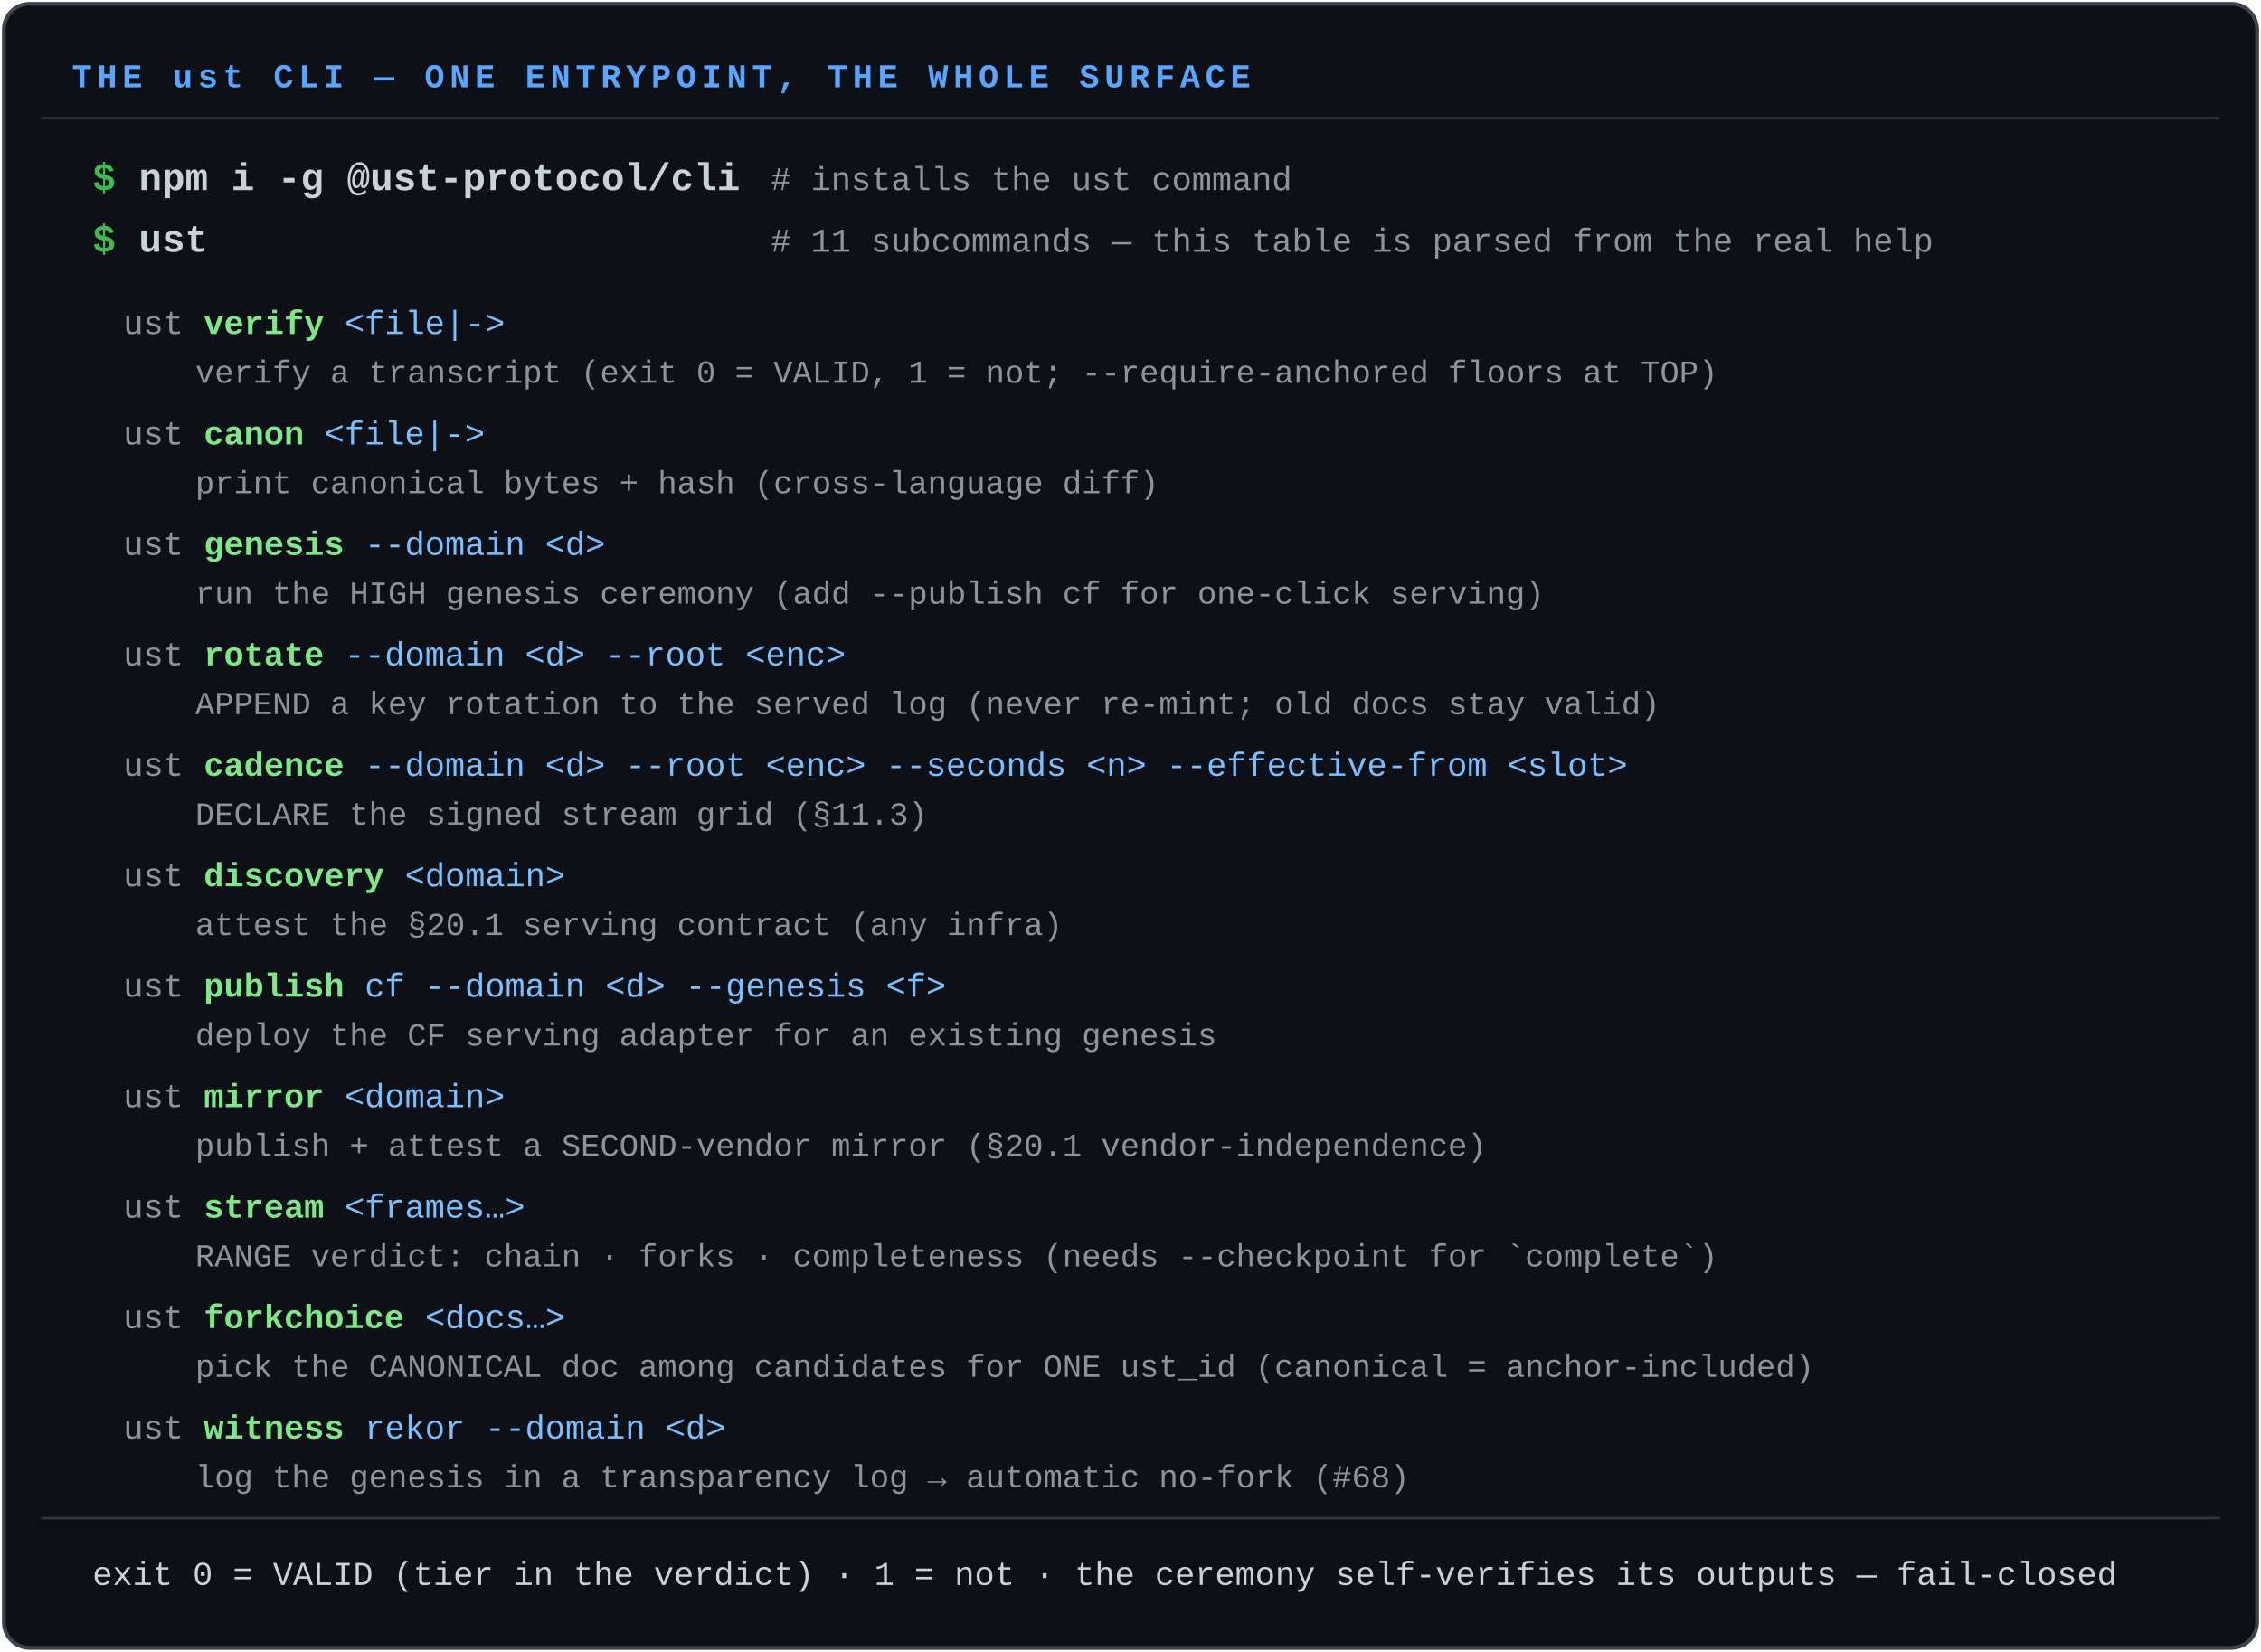
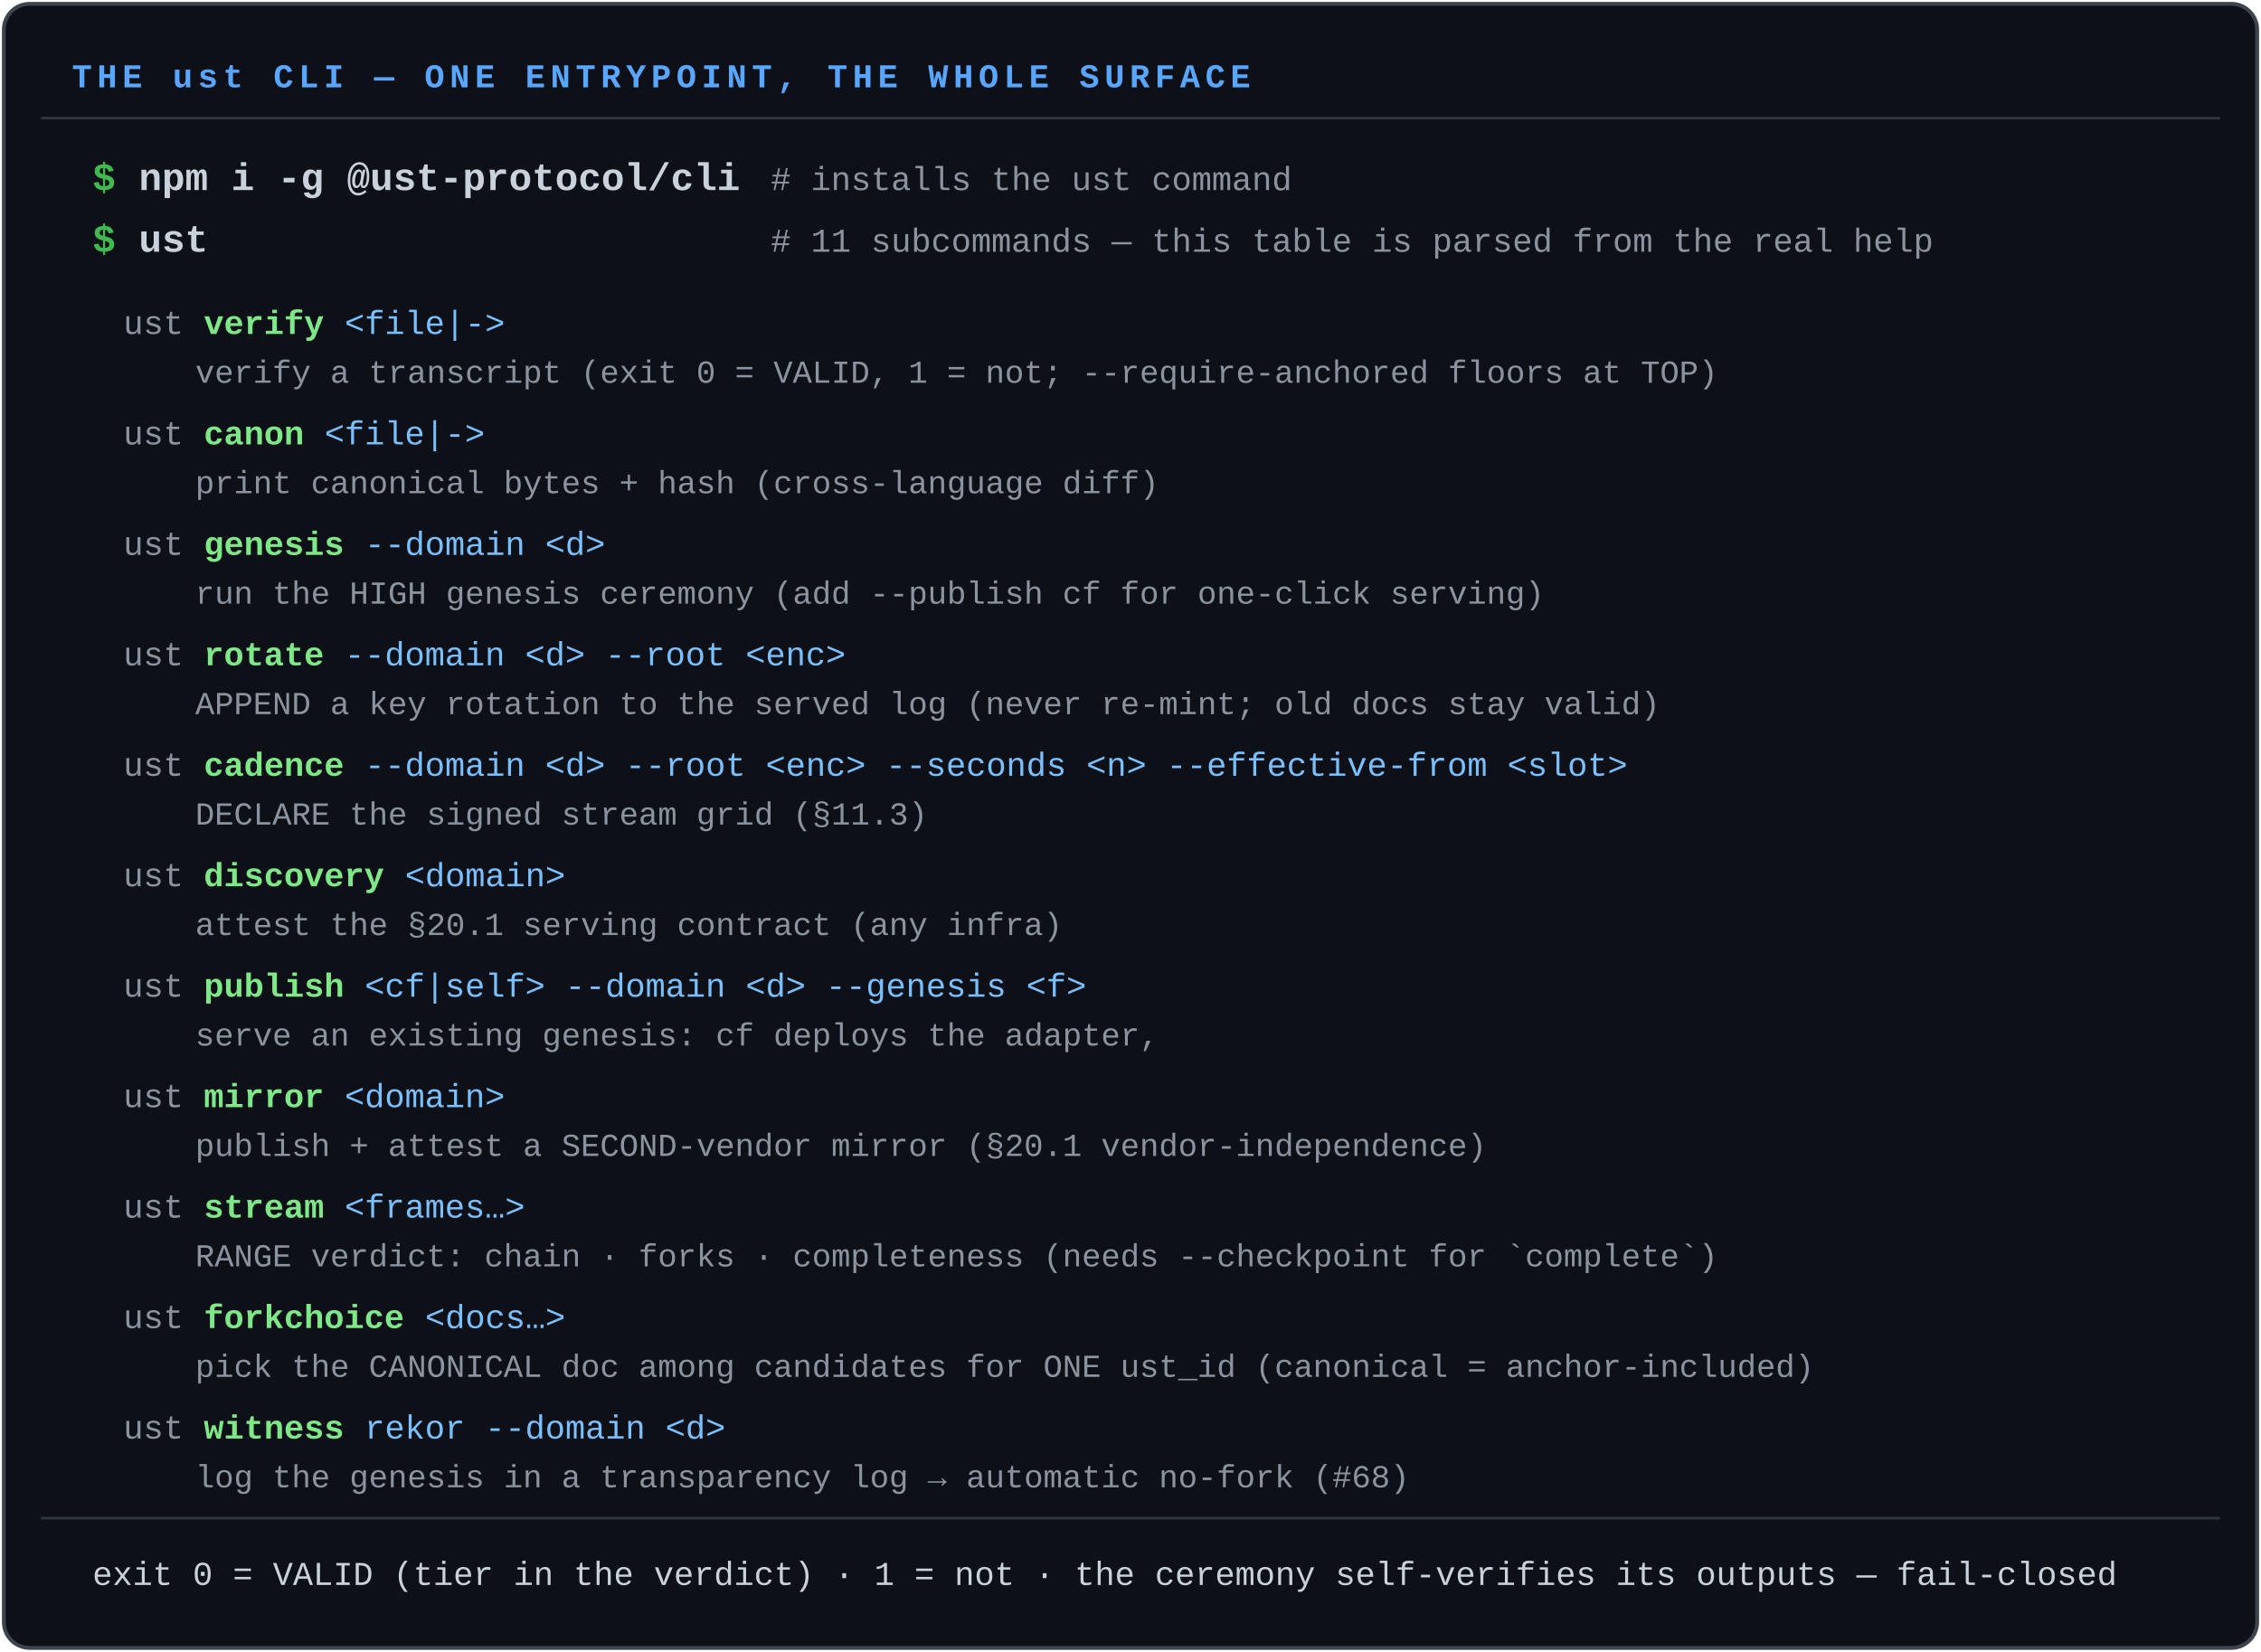
<svg xmlns="http://www.w3.org/2000/svg" viewBox="0 0 880 643" role="img" aria-labelledby="ust-cli-t ust-cli-d">
  <g font-family="ui-monospace,SFMono-Regular,Menlo,Consolas,'Liberation Mono',monospace" font-size="15" xml:space="preserve">
    <rect x="1.5" y="1.5" width="877" height="640" rx="10" fill="#0d1117" stroke="#3d444d" stroke-width="1.5" />
    <line x1="16" y1="46" x2="864" y2="46" stroke="#30363d" stroke-width="1" />
    <text x="28" y="34" fill="#58a6ff" font-size="13" font-weight="600" letter-spacing="2">THE ust CLI — ONE ENTRYPOINT, THE WHOLE SURFACE</text>
    <text x="36" y="74" fill="#3fb950" font-weight="600">$</text>
    <text x="54" y="74" fill="#c9d1da" font-weight="600">npm i -g @ust-protocol/cli</text>
    <text x="300" y="74" fill="#8b949e" font-size="13"># installs the ust command</text>
    <text x="36" y="98" fill="#3fb950" font-weight="600">$</text>
    <text x="54" y="98" fill="#c9d1da" font-weight="600">ust</text>
    <text x="300" y="98" fill="#8b949e" font-size="13"># 11 subcommands — this table is parsed from the real help</text>
    <text x="48" y="130" fill="#8b949e" font-size="13">ust</text>
    <text x="79.32" y="130" fill="#7ee787" font-size="13" font-weight="600">verify</text>
    <text x="134.13" y="130" fill="#79c0ff" font-size="13">&lt;file|-&gt;</text>
    <text x="76" y="149" fill="#8b949e" font-size="12.5">verify a transcript (exit 0 = VALID, 1 = not; --require-anchored floors at TOP)</text>
    <text x="48" y="173" fill="#8b949e" font-size="13">ust</text>
    <text x="79.32" y="173" fill="#7ee787" font-size="13" font-weight="600">canon</text>
    <text x="126.3" y="173" fill="#79c0ff" font-size="13">&lt;file|-&gt;</text>
    <text x="76" y="192" fill="#8b949e" font-size="12.5">print canonical bytes + hash (cross-language diff)</text>
    <text x="48" y="216" fill="#8b949e" font-size="13">ust</text>
    <text x="79.32" y="216" fill="#7ee787" font-size="13" font-weight="600">genesis</text>
    <text x="141.96" y="216" fill="#79c0ff" font-size="13">--domain &lt;d&gt;</text>
    <text x="76" y="235" fill="#8b949e" font-size="12.5">run the HIGH genesis ceremony (add --publish cf for one-click serving)</text>
    <text x="48" y="259" fill="#8b949e" font-size="13">ust</text>
    <text x="79.32" y="259" fill="#7ee787" font-size="13" font-weight="600">rotate</text>
    <text x="134.13" y="259" fill="#79c0ff" font-size="13">--domain &lt;d&gt; --root &lt;enc&gt;</text>
    <text x="76" y="278" fill="#8b949e" font-size="12.5">APPEND a key rotation to the served log (never re-mint; old docs stay valid)</text>
    <text x="48" y="302" fill="#8b949e" font-size="13">ust</text>
    <text x="79.32" y="302" fill="#7ee787" font-size="13" font-weight="600">cadence</text>
    <text x="141.96" y="302" fill="#79c0ff" font-size="13">--domain &lt;d&gt; --root &lt;enc&gt; --seconds &lt;n&gt; --effective-from &lt;slot&gt;</text>
    <text x="76" y="321" fill="#8b949e" font-size="12.5">DECLARE the signed stream grid (§11.3)</text>
    <text x="48" y="345" fill="#8b949e" font-size="13">ust</text>
    <text x="79.32" y="345" fill="#7ee787" font-size="13" font-weight="600">discovery</text>
    <text x="157.62" y="345" fill="#79c0ff" font-size="13">&lt;domain&gt;</text>
    <text x="76" y="364" fill="#8b949e" font-size="12.5">attest the §20.1 serving contract (any infra)</text>
    <text x="48" y="388" fill="#8b949e" font-size="13">ust</text>
    <text x="79.32" y="388" fill="#7ee787" font-size="13" font-weight="600">publish</text>
-     <text x="141.96" y="388" fill="#79c0ff" font-size="13">cf --domain &lt;d&gt; --genesis &lt;f&gt;</text>
-     <text x="76" y="407" fill="#8b949e" font-size="12.5">deploy the CF serving adapter for an existing genesis</text>
+     <text x="141.96" y="388" fill="#79c0ff" font-size="13">&lt;cf|self&gt; --domain &lt;d&gt; --genesis &lt;f&gt;</text>
+     <text x="76" y="407" fill="#8b949e" font-size="12.5">serve an existing genesis: cf deploys the adapter,</text>
    <text x="48" y="431" fill="#8b949e" font-size="13">ust</text>
    <text x="79.32" y="431" fill="#7ee787" font-size="13" font-weight="600">mirror</text>
    <text x="134.13" y="431" fill="#79c0ff" font-size="13">&lt;domain&gt;</text>
    <text x="76" y="450" fill="#8b949e" font-size="12.5">publish + attest a SECOND-vendor mirror (§20.1 vendor-independence)</text>
    <text x="48" y="474" fill="#8b949e" font-size="13">ust</text>
    <text x="79.32" y="474" fill="#7ee787" font-size="13" font-weight="600">stream</text>
    <text x="134.13" y="474" fill="#79c0ff" font-size="13">&lt;frames…&gt;</text>
    <text x="76" y="493" fill="#8b949e" font-size="12.5">RANGE verdict: chain · forks · completeness (needs --checkpoint for `complete`)</text>
    <text x="48" y="517" fill="#8b949e" font-size="13">ust</text>
    <text x="79.32" y="517" fill="#7ee787" font-size="13" font-weight="600">forkchoice</text>
    <text x="165.45" y="517" fill="#79c0ff" font-size="13">&lt;docs…&gt;</text>
    <text x="76" y="536" fill="#8b949e" font-size="12.5">pick the CANONICAL doc among candidates for ONE ust_id (canonical = anchor-included)</text>
    <text x="48" y="560" fill="#8b949e" font-size="13">ust</text>
    <text x="79.32" y="560" fill="#7ee787" font-size="13" font-weight="600">witness</text>
    <text x="141.96" y="560" fill="#79c0ff" font-size="13">rekor --domain &lt;d&gt;</text>
    <text x="76" y="579" fill="#8b949e" font-size="12.5">log the genesis in a transparency log → automatic no-fork (#68)</text>
    <line x1="16" y1="591" x2="864" y2="591" stroke="#30363d" stroke-width="1" />
    <text x="36" y="617" fill="#c9d1da" font-size="13">exit 0 = VALID (tier in the verdict) · 1 = not · the ceremony self-verifies its outputs — fail-closed</text>
  </g>
</svg>
